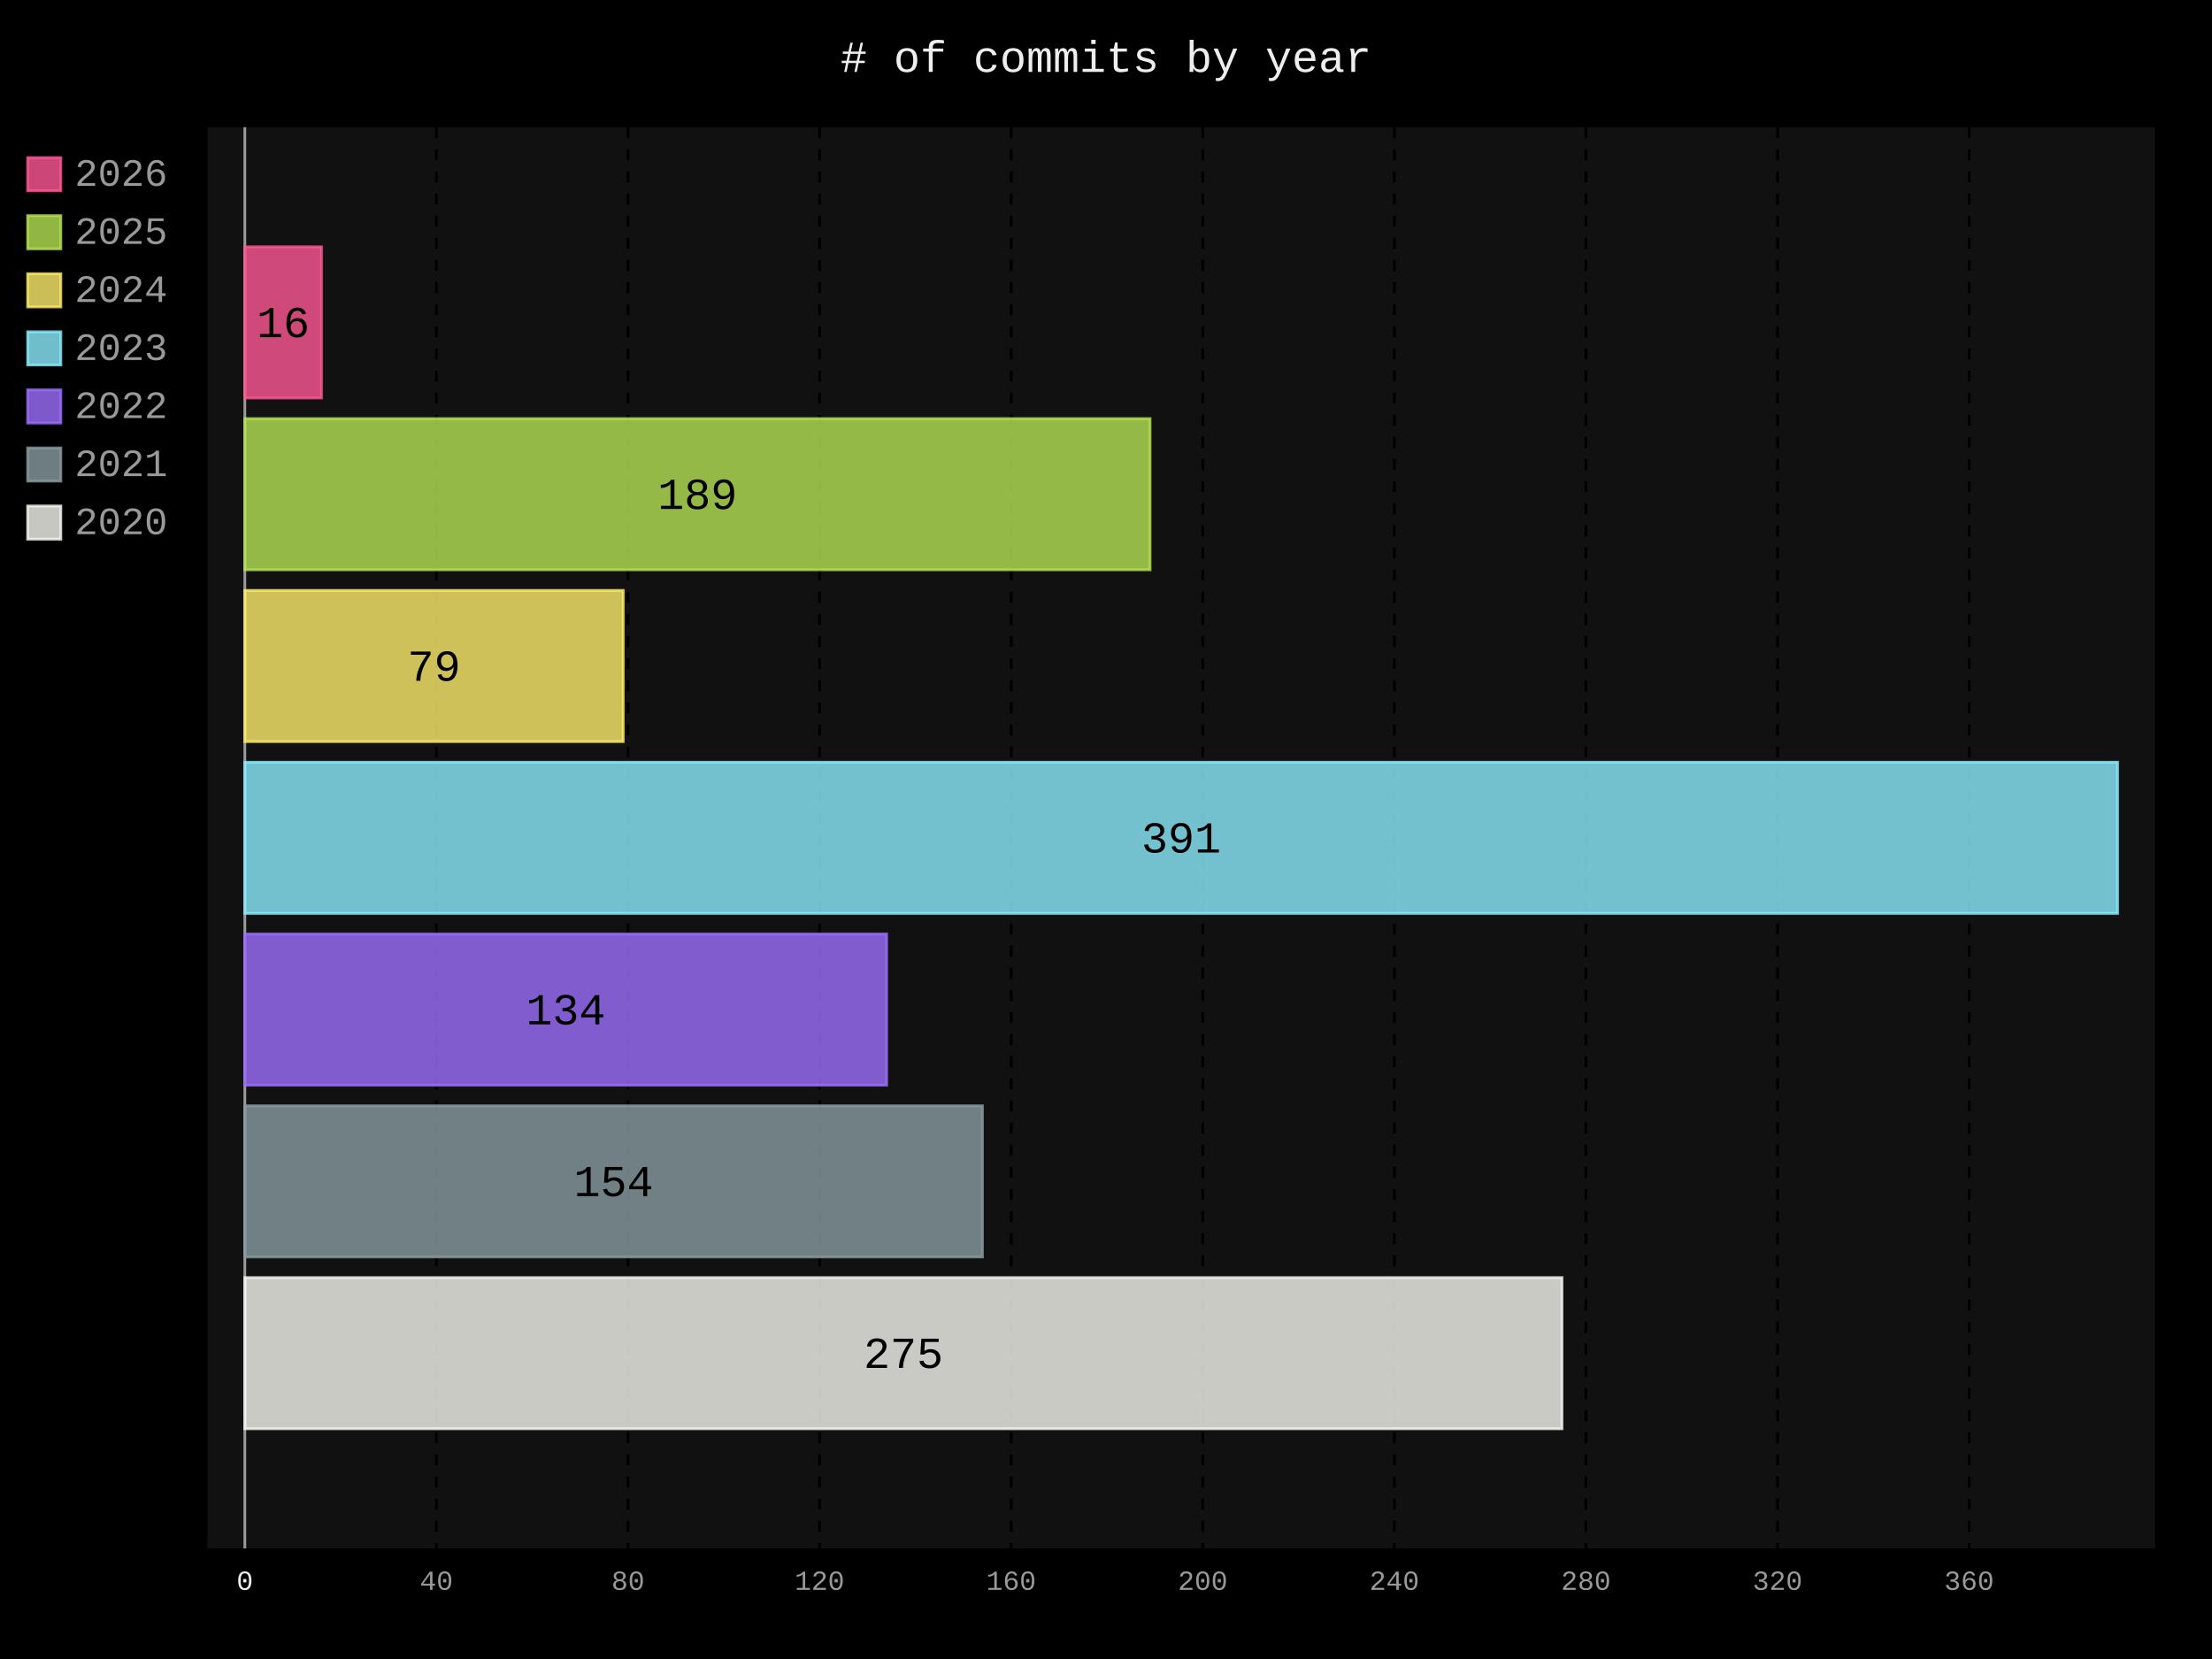
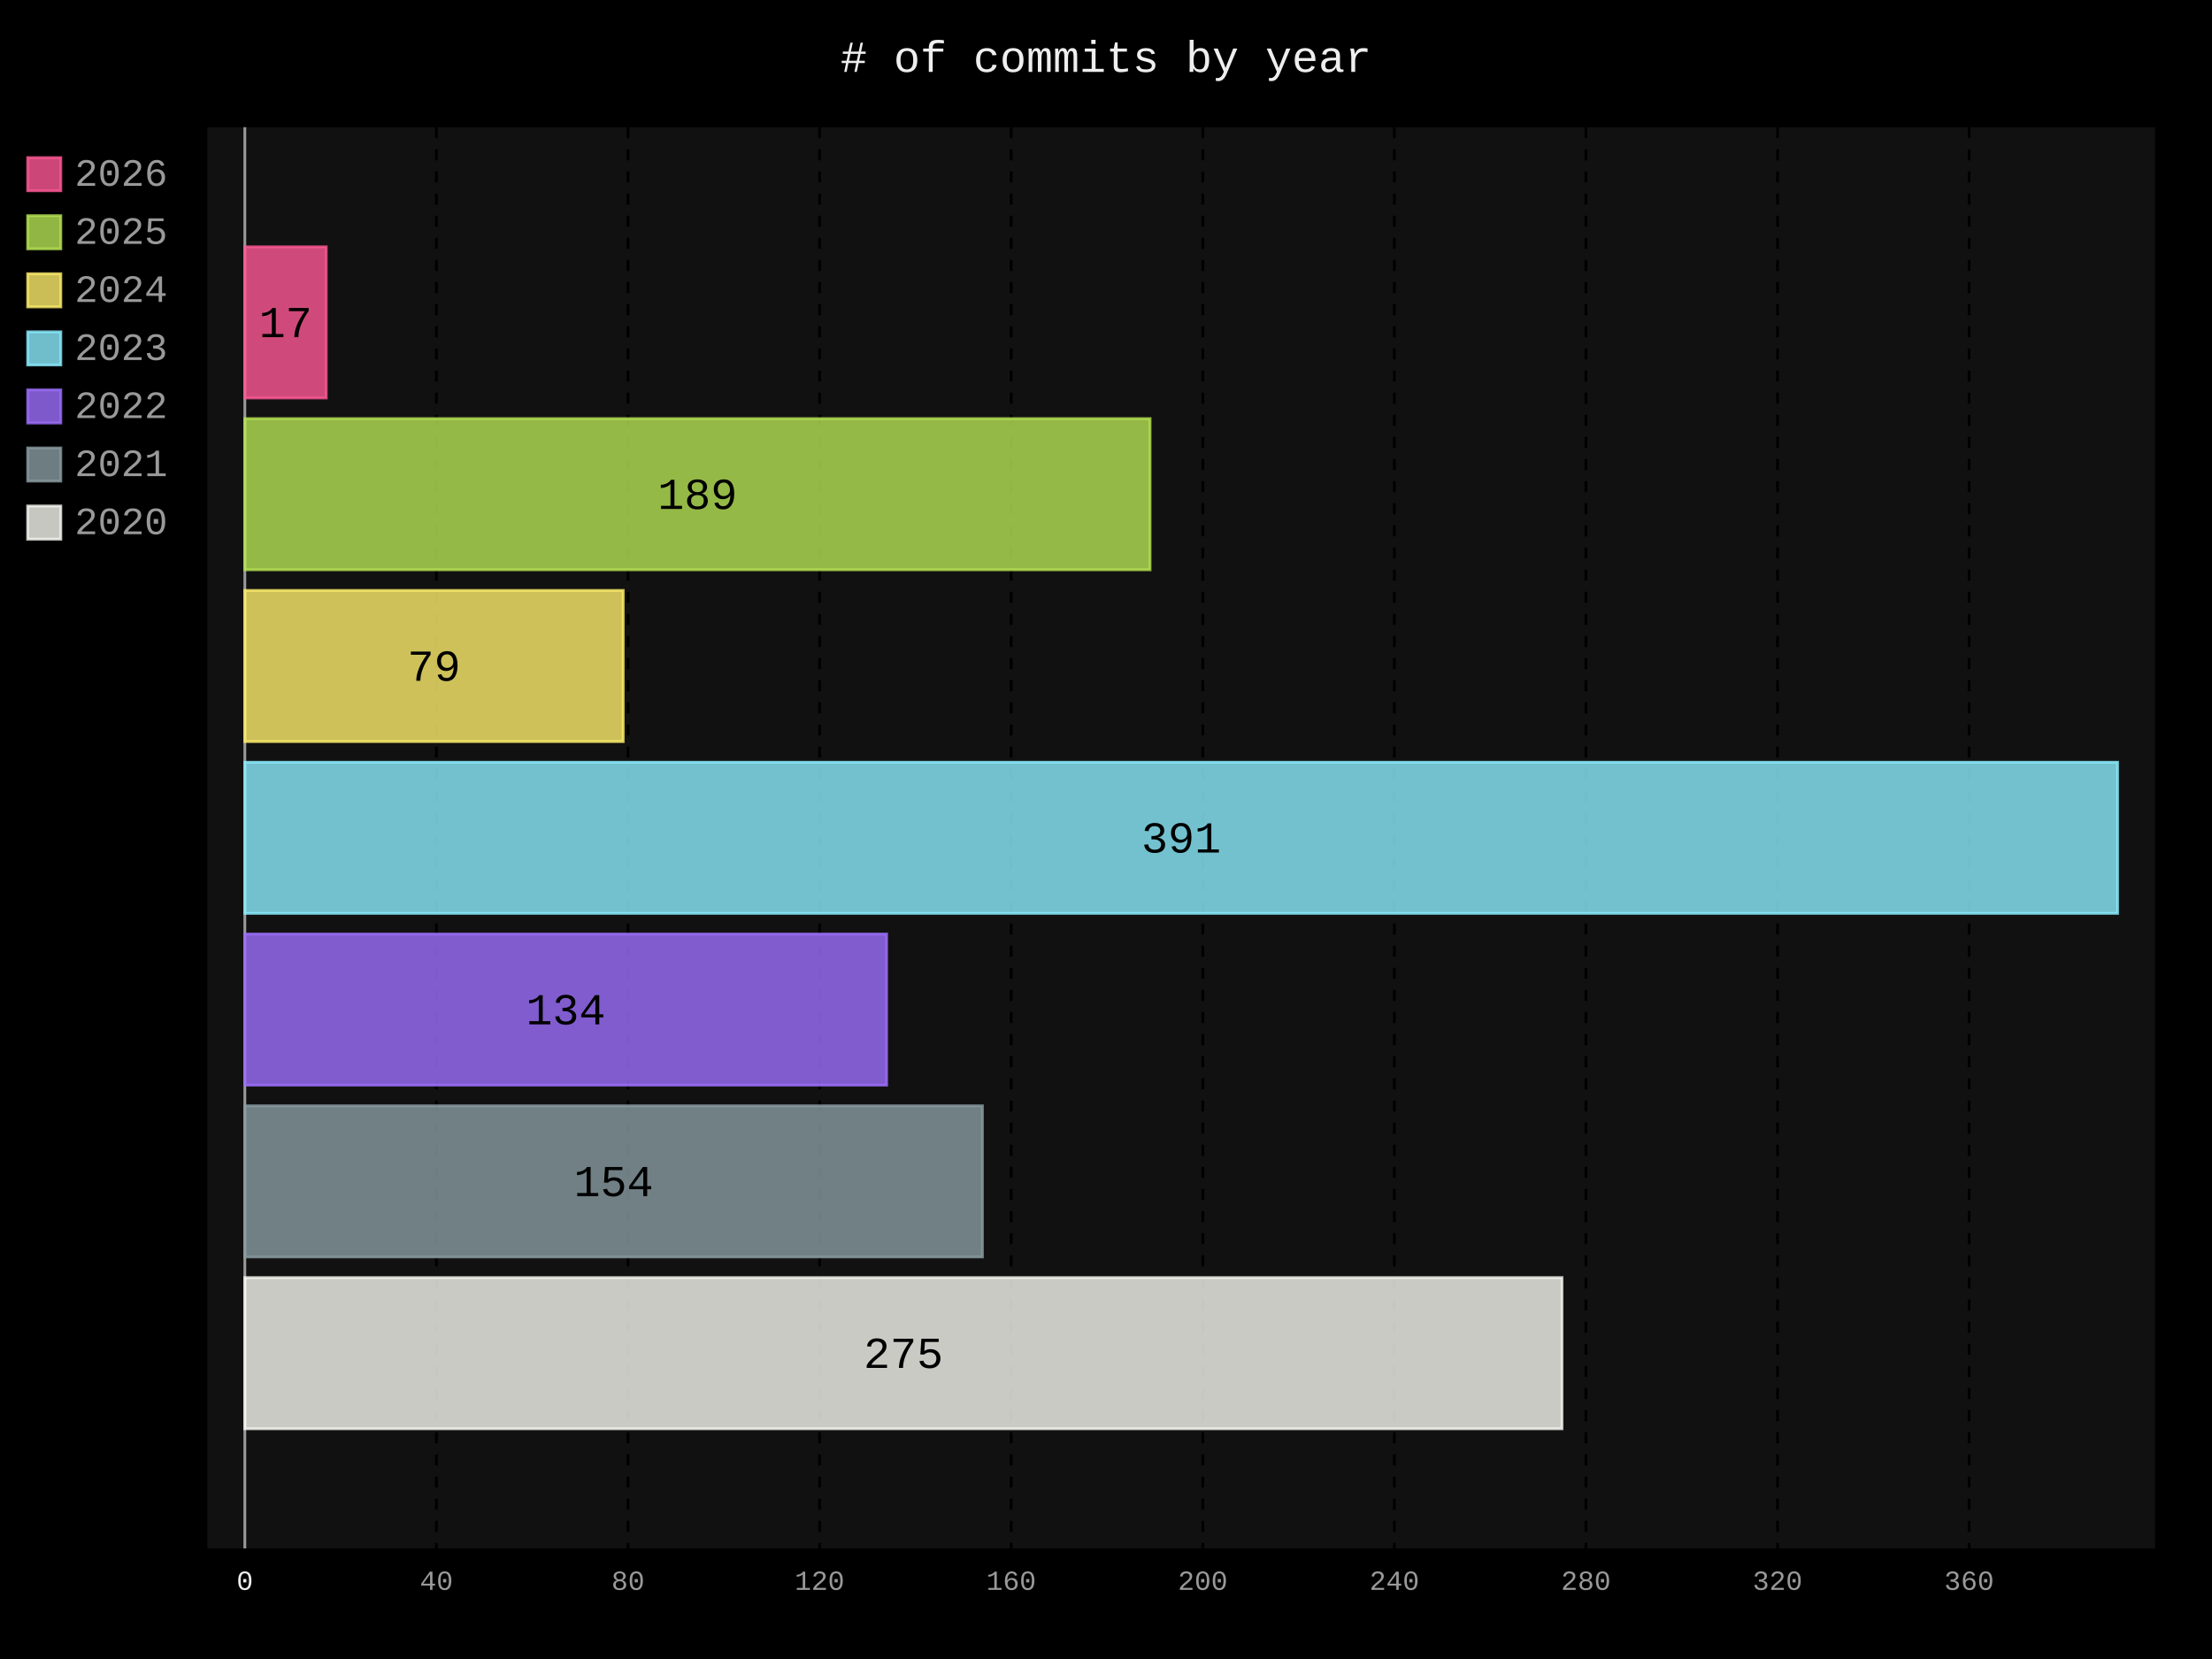
- <svg xmlns="http://www.w3.org/2000/svg" id="chart-dd189e8d-3c3a-4564-9ce3-efe9df6f688c" class="pygal-chart" viewBox="0 0 800 600">
+ <svg xmlns="http://www.w3.org/2000/svg" id="chart-3ecaf0b9-143d-4a43-b0b7-e15f8ead7651" class="pygal-chart" viewBox="0 0 800 600">
  <defs>
-     <style type="text/css">#chart-dd189e8d-3c3a-4564-9ce3-efe9df6f688c{-webkit-user-select:none;-webkit-font-smoothing:antialiased;font-family:Consolas,"Liberation Mono",Menlo,Courier,monospace}#chart-dd189e8d-3c3a-4564-9ce3-efe9df6f688c .title{font-family:Consolas,"Liberation Mono",Menlo,Courier,monospace;font-size:16px}#chart-dd189e8d-3c3a-4564-9ce3-efe9df6f688c .legends .legend text{font-family:Consolas,"Liberation Mono",Menlo,Courier,monospace;font-size:14px}#chart-dd189e8d-3c3a-4564-9ce3-efe9df6f688c .axis text{font-family:Consolas,"Liberation Mono",Menlo,Courier,monospace;font-size:10px}#chart-dd189e8d-3c3a-4564-9ce3-efe9df6f688c .axis text.major{font-family:Consolas,"Liberation Mono",Menlo,Courier,monospace;font-size:10px}#chart-dd189e8d-3c3a-4564-9ce3-efe9df6f688c .text-overlay text.value{font-family:Consolas,"Liberation Mono",Menlo,Courier,monospace;font-size:16px}#chart-dd189e8d-3c3a-4564-9ce3-efe9df6f688c .text-overlay text.label{font-family:Consolas,"Liberation Mono",Menlo,Courier,monospace;font-size:10px}#chart-dd189e8d-3c3a-4564-9ce3-efe9df6f688c .tooltip{font-family:Consolas,"Liberation Mono",Menlo,Courier,monospace;font-size:14px}#chart-dd189e8d-3c3a-4564-9ce3-efe9df6f688c text.no_data{font-family:Consolas,"Liberation Mono",Menlo,Courier,monospace;font-size:64px}
- #chart-dd189e8d-3c3a-4564-9ce3-efe9df6f688c{background-color:black}#chart-dd189e8d-3c3a-4564-9ce3-efe9df6f688c path,#chart-dd189e8d-3c3a-4564-9ce3-efe9df6f688c line,#chart-dd189e8d-3c3a-4564-9ce3-efe9df6f688c rect,#chart-dd189e8d-3c3a-4564-9ce3-efe9df6f688c circle{-webkit-transition:250ms;-moz-transition:250ms;transition:250ms}#chart-dd189e8d-3c3a-4564-9ce3-efe9df6f688c .graph &gt; .background{fill:black}#chart-dd189e8d-3c3a-4564-9ce3-efe9df6f688c .plot &gt; .background{fill:#111}#chart-dd189e8d-3c3a-4564-9ce3-efe9df6f688c .graph{fill:#999}#chart-dd189e8d-3c3a-4564-9ce3-efe9df6f688c text.no_data{fill:#eee}#chart-dd189e8d-3c3a-4564-9ce3-efe9df6f688c .title{fill:#eee}#chart-dd189e8d-3c3a-4564-9ce3-efe9df6f688c .legends .legend text{fill:#999}#chart-dd189e8d-3c3a-4564-9ce3-efe9df6f688c .legends .legend:hover text{fill:#eee}#chart-dd189e8d-3c3a-4564-9ce3-efe9df6f688c .axis .line{stroke:#eee}#chart-dd189e8d-3c3a-4564-9ce3-efe9df6f688c .axis .guide.line{stroke:#555}#chart-dd189e8d-3c3a-4564-9ce3-efe9df6f688c .axis .major.line{stroke:#999}#chart-dd189e8d-3c3a-4564-9ce3-efe9df6f688c .axis text.major{fill:#eee}#chart-dd189e8d-3c3a-4564-9ce3-efe9df6f688c .axis.y .guides:hover .guide.line,#chart-dd189e8d-3c3a-4564-9ce3-efe9df6f688c .line-graph .axis.x .guides:hover .guide.line,#chart-dd189e8d-3c3a-4564-9ce3-efe9df6f688c .stackedline-graph .axis.x .guides:hover .guide.line,#chart-dd189e8d-3c3a-4564-9ce3-efe9df6f688c .xy-graph .axis.x .guides:hover .guide.line{stroke:#eee}#chart-dd189e8d-3c3a-4564-9ce3-efe9df6f688c .axis .guides:hover text{fill:#eee}#chart-dd189e8d-3c3a-4564-9ce3-efe9df6f688c .reactive{fill-opacity:.8;stroke-opacity:.8;stroke-width:1}#chart-dd189e8d-3c3a-4564-9ce3-efe9df6f688c .ci{stroke:#999}#chart-dd189e8d-3c3a-4564-9ce3-efe9df6f688c .reactive.active,#chart-dd189e8d-3c3a-4564-9ce3-efe9df6f688c .active .reactive{fill-opacity:.4;stroke-opacity:.9;stroke-width:4}#chart-dd189e8d-3c3a-4564-9ce3-efe9df6f688c .ci .reactive.active{stroke-width:1.5}#chart-dd189e8d-3c3a-4564-9ce3-efe9df6f688c .series text{fill:#eee}#chart-dd189e8d-3c3a-4564-9ce3-efe9df6f688c .tooltip rect{fill:#111;stroke:#eee;-webkit-transition:opacity 250ms;-moz-transition:opacity 250ms;transition:opacity 250ms}#chart-dd189e8d-3c3a-4564-9ce3-efe9df6f688c .tooltip .label{fill:#999}#chart-dd189e8d-3c3a-4564-9ce3-efe9df6f688c .tooltip .label{fill:#999}#chart-dd189e8d-3c3a-4564-9ce3-efe9df6f688c .tooltip .legend{font-size:.8em;fill:#555}#chart-dd189e8d-3c3a-4564-9ce3-efe9df6f688c .tooltip .x_label{font-size:.6em;fill:#eee}#chart-dd189e8d-3c3a-4564-9ce3-efe9df6f688c .tooltip .xlink{font-size:.5em;text-decoration:underline}#chart-dd189e8d-3c3a-4564-9ce3-efe9df6f688c .tooltip .value{font-size:1.5em}#chart-dd189e8d-3c3a-4564-9ce3-efe9df6f688c .bound{font-size:.5em}#chart-dd189e8d-3c3a-4564-9ce3-efe9df6f688c .max-value{font-size:.75em;fill:#555}#chart-dd189e8d-3c3a-4564-9ce3-efe9df6f688c .map-element{fill:#111;stroke:#555 !important}#chart-dd189e8d-3c3a-4564-9ce3-efe9df6f688c .map-element .reactive{fill-opacity:inherit;stroke-opacity:inherit}#chart-dd189e8d-3c3a-4564-9ce3-efe9df6f688c .color-0,#chart-dd189e8d-3c3a-4564-9ce3-efe9df6f688c .color-0 a:visited{stroke:#ff5995;fill:#ff5995}#chart-dd189e8d-3c3a-4564-9ce3-efe9df6f688c .color-1,#chart-dd189e8d-3c3a-4564-9ce3-efe9df6f688c .color-1 a:visited{stroke:#b6e354;fill:#b6e354}#chart-dd189e8d-3c3a-4564-9ce3-efe9df6f688c .color-2,#chart-dd189e8d-3c3a-4564-9ce3-efe9df6f688c .color-2 a:visited{stroke:#feed6c;fill:#feed6c}#chart-dd189e8d-3c3a-4564-9ce3-efe9df6f688c .color-3,#chart-dd189e8d-3c3a-4564-9ce3-efe9df6f688c .color-3 a:visited{stroke:#8cedff;fill:#8cedff}#chart-dd189e8d-3c3a-4564-9ce3-efe9df6f688c .color-4,#chart-dd189e8d-3c3a-4564-9ce3-efe9df6f688c .color-4 a:visited{stroke:#9e6ffe;fill:#9e6ffe}#chart-dd189e8d-3c3a-4564-9ce3-efe9df6f688c .color-5,#chart-dd189e8d-3c3a-4564-9ce3-efe9df6f688c .color-5 a:visited{stroke:#899ca1;fill:#899ca1}#chart-dd189e8d-3c3a-4564-9ce3-efe9df6f688c .color-6,#chart-dd189e8d-3c3a-4564-9ce3-efe9df6f688c .color-6 a:visited{stroke:#f8f8f2;fill:#f8f8f2}#chart-dd189e8d-3c3a-4564-9ce3-efe9df6f688c .text-overlay .color-0 text{fill:black}#chart-dd189e8d-3c3a-4564-9ce3-efe9df6f688c .text-overlay .color-1 text{fill:black}#chart-dd189e8d-3c3a-4564-9ce3-efe9df6f688c .text-overlay .color-2 text{fill:black}#chart-dd189e8d-3c3a-4564-9ce3-efe9df6f688c .text-overlay .color-3 text{fill:black}#chart-dd189e8d-3c3a-4564-9ce3-efe9df6f688c .text-overlay .color-4 text{fill:black}#chart-dd189e8d-3c3a-4564-9ce3-efe9df6f688c .text-overlay .color-5 text{fill:black}#chart-dd189e8d-3c3a-4564-9ce3-efe9df6f688c .text-overlay .color-6 text{fill:black}
- #chart-dd189e8d-3c3a-4564-9ce3-efe9df6f688c text.no_data{text-anchor:middle}#chart-dd189e8d-3c3a-4564-9ce3-efe9df6f688c .guide.line{fill:none}#chart-dd189e8d-3c3a-4564-9ce3-efe9df6f688c .centered{text-anchor:middle}#chart-dd189e8d-3c3a-4564-9ce3-efe9df6f688c .title{text-anchor:middle}#chart-dd189e8d-3c3a-4564-9ce3-efe9df6f688c .legends .legend text{fill-opacity:1}#chart-dd189e8d-3c3a-4564-9ce3-efe9df6f688c .axis.x text{text-anchor:middle}#chart-dd189e8d-3c3a-4564-9ce3-efe9df6f688c .axis.x:not(.web) text[transform]{text-anchor:start}#chart-dd189e8d-3c3a-4564-9ce3-efe9df6f688c .axis.x:not(.web) text[transform].backwards{text-anchor:end}#chart-dd189e8d-3c3a-4564-9ce3-efe9df6f688c .axis.y text{text-anchor:end}#chart-dd189e8d-3c3a-4564-9ce3-efe9df6f688c .axis.y text[transform].backwards{text-anchor:start}#chart-dd189e8d-3c3a-4564-9ce3-efe9df6f688c .axis.y2 text{text-anchor:start}#chart-dd189e8d-3c3a-4564-9ce3-efe9df6f688c .axis.y2 text[transform].backwards{text-anchor:end}#chart-dd189e8d-3c3a-4564-9ce3-efe9df6f688c .axis .guide.line{stroke-dasharray:4,4;stroke:black}#chart-dd189e8d-3c3a-4564-9ce3-efe9df6f688c .axis .major.guide.line{stroke-dasharray:6,6;stroke:black}#chart-dd189e8d-3c3a-4564-9ce3-efe9df6f688c .horizontal .axis.y .guide.line,#chart-dd189e8d-3c3a-4564-9ce3-efe9df6f688c .horizontal .axis.y2 .guide.line,#chart-dd189e8d-3c3a-4564-9ce3-efe9df6f688c .vertical .axis.x .guide.line{opacity:0}#chart-dd189e8d-3c3a-4564-9ce3-efe9df6f688c .horizontal .axis.always_show .guide.line,#chart-dd189e8d-3c3a-4564-9ce3-efe9df6f688c .vertical .axis.always_show .guide.line{opacity:1 !important}#chart-dd189e8d-3c3a-4564-9ce3-efe9df6f688c .axis.y .guides:hover .guide.line,#chart-dd189e8d-3c3a-4564-9ce3-efe9df6f688c .axis.y2 .guides:hover .guide.line,#chart-dd189e8d-3c3a-4564-9ce3-efe9df6f688c .axis.x .guides:hover .guide.line{opacity:1}#chart-dd189e8d-3c3a-4564-9ce3-efe9df6f688c .axis .guides:hover text{opacity:1}#chart-dd189e8d-3c3a-4564-9ce3-efe9df6f688c .nofill{fill:none}#chart-dd189e8d-3c3a-4564-9ce3-efe9df6f688c .subtle-fill{fill-opacity:.2}#chart-dd189e8d-3c3a-4564-9ce3-efe9df6f688c .dot{stroke-width:1px;fill-opacity:1;stroke-opacity:1}#chart-dd189e8d-3c3a-4564-9ce3-efe9df6f688c .dot.active{stroke-width:5px}#chart-dd189e8d-3c3a-4564-9ce3-efe9df6f688c .dot.negative{fill:transparent}#chart-dd189e8d-3c3a-4564-9ce3-efe9df6f688c text,#chart-dd189e8d-3c3a-4564-9ce3-efe9df6f688c tspan{stroke:none !important}#chart-dd189e8d-3c3a-4564-9ce3-efe9df6f688c .series text.active{opacity:1}#chart-dd189e8d-3c3a-4564-9ce3-efe9df6f688c .tooltip rect{fill-opacity:.95;stroke-width:.5}#chart-dd189e8d-3c3a-4564-9ce3-efe9df6f688c .tooltip text{fill-opacity:1}#chart-dd189e8d-3c3a-4564-9ce3-efe9df6f688c .showable{visibility:hidden}#chart-dd189e8d-3c3a-4564-9ce3-efe9df6f688c .showable.shown{visibility:visible}#chart-dd189e8d-3c3a-4564-9ce3-efe9df6f688c .gauge-background{fill:rgba(229,229,229,1);stroke:none}#chart-dd189e8d-3c3a-4564-9ce3-efe9df6f688c .bg-lines{stroke:black;stroke-width:2px}</style>
+     <style type="text/css">#chart-3ecaf0b9-143d-4a43-b0b7-e15f8ead7651{-webkit-user-select:none;-webkit-font-smoothing:antialiased;font-family:Consolas,"Liberation Mono",Menlo,Courier,monospace}#chart-3ecaf0b9-143d-4a43-b0b7-e15f8ead7651 .title{font-family:Consolas,"Liberation Mono",Menlo,Courier,monospace;font-size:16px}#chart-3ecaf0b9-143d-4a43-b0b7-e15f8ead7651 .legends .legend text{font-family:Consolas,"Liberation Mono",Menlo,Courier,monospace;font-size:14px}#chart-3ecaf0b9-143d-4a43-b0b7-e15f8ead7651 .axis text{font-family:Consolas,"Liberation Mono",Menlo,Courier,monospace;font-size:10px}#chart-3ecaf0b9-143d-4a43-b0b7-e15f8ead7651 .axis text.major{font-family:Consolas,"Liberation Mono",Menlo,Courier,monospace;font-size:10px}#chart-3ecaf0b9-143d-4a43-b0b7-e15f8ead7651 .text-overlay text.value{font-family:Consolas,"Liberation Mono",Menlo,Courier,monospace;font-size:16px}#chart-3ecaf0b9-143d-4a43-b0b7-e15f8ead7651 .text-overlay text.label{font-family:Consolas,"Liberation Mono",Menlo,Courier,monospace;font-size:10px}#chart-3ecaf0b9-143d-4a43-b0b7-e15f8ead7651 .tooltip{font-family:Consolas,"Liberation Mono",Menlo,Courier,monospace;font-size:14px}#chart-3ecaf0b9-143d-4a43-b0b7-e15f8ead7651 text.no_data{font-family:Consolas,"Liberation Mono",Menlo,Courier,monospace;font-size:64px}
+ #chart-3ecaf0b9-143d-4a43-b0b7-e15f8ead7651{background-color:black}#chart-3ecaf0b9-143d-4a43-b0b7-e15f8ead7651 path,#chart-3ecaf0b9-143d-4a43-b0b7-e15f8ead7651 line,#chart-3ecaf0b9-143d-4a43-b0b7-e15f8ead7651 rect,#chart-3ecaf0b9-143d-4a43-b0b7-e15f8ead7651 circle{-webkit-transition:250ms;-moz-transition:250ms;transition:250ms}#chart-3ecaf0b9-143d-4a43-b0b7-e15f8ead7651 .graph &gt; .background{fill:black}#chart-3ecaf0b9-143d-4a43-b0b7-e15f8ead7651 .plot &gt; .background{fill:#111}#chart-3ecaf0b9-143d-4a43-b0b7-e15f8ead7651 .graph{fill:#999}#chart-3ecaf0b9-143d-4a43-b0b7-e15f8ead7651 text.no_data{fill:#eee}#chart-3ecaf0b9-143d-4a43-b0b7-e15f8ead7651 .title{fill:#eee}#chart-3ecaf0b9-143d-4a43-b0b7-e15f8ead7651 .legends .legend text{fill:#999}#chart-3ecaf0b9-143d-4a43-b0b7-e15f8ead7651 .legends .legend:hover text{fill:#eee}#chart-3ecaf0b9-143d-4a43-b0b7-e15f8ead7651 .axis .line{stroke:#eee}#chart-3ecaf0b9-143d-4a43-b0b7-e15f8ead7651 .axis .guide.line{stroke:#555}#chart-3ecaf0b9-143d-4a43-b0b7-e15f8ead7651 .axis .major.line{stroke:#999}#chart-3ecaf0b9-143d-4a43-b0b7-e15f8ead7651 .axis text.major{fill:#eee}#chart-3ecaf0b9-143d-4a43-b0b7-e15f8ead7651 .axis.y .guides:hover .guide.line,#chart-3ecaf0b9-143d-4a43-b0b7-e15f8ead7651 .line-graph .axis.x .guides:hover .guide.line,#chart-3ecaf0b9-143d-4a43-b0b7-e15f8ead7651 .stackedline-graph .axis.x .guides:hover .guide.line,#chart-3ecaf0b9-143d-4a43-b0b7-e15f8ead7651 .xy-graph .axis.x .guides:hover .guide.line{stroke:#eee}#chart-3ecaf0b9-143d-4a43-b0b7-e15f8ead7651 .axis .guides:hover text{fill:#eee}#chart-3ecaf0b9-143d-4a43-b0b7-e15f8ead7651 .reactive{fill-opacity:.8;stroke-opacity:.8;stroke-width:1}#chart-3ecaf0b9-143d-4a43-b0b7-e15f8ead7651 .ci{stroke:#999}#chart-3ecaf0b9-143d-4a43-b0b7-e15f8ead7651 .reactive.active,#chart-3ecaf0b9-143d-4a43-b0b7-e15f8ead7651 .active .reactive{fill-opacity:.4;stroke-opacity:.9;stroke-width:4}#chart-3ecaf0b9-143d-4a43-b0b7-e15f8ead7651 .ci .reactive.active{stroke-width:1.5}#chart-3ecaf0b9-143d-4a43-b0b7-e15f8ead7651 .series text{fill:#eee}#chart-3ecaf0b9-143d-4a43-b0b7-e15f8ead7651 .tooltip rect{fill:#111;stroke:#eee;-webkit-transition:opacity 250ms;-moz-transition:opacity 250ms;transition:opacity 250ms}#chart-3ecaf0b9-143d-4a43-b0b7-e15f8ead7651 .tooltip .label{fill:#999}#chart-3ecaf0b9-143d-4a43-b0b7-e15f8ead7651 .tooltip .label{fill:#999}#chart-3ecaf0b9-143d-4a43-b0b7-e15f8ead7651 .tooltip .legend{font-size:.8em;fill:#555}#chart-3ecaf0b9-143d-4a43-b0b7-e15f8ead7651 .tooltip .x_label{font-size:.6em;fill:#eee}#chart-3ecaf0b9-143d-4a43-b0b7-e15f8ead7651 .tooltip .xlink{font-size:.5em;text-decoration:underline}#chart-3ecaf0b9-143d-4a43-b0b7-e15f8ead7651 .tooltip .value{font-size:1.5em}#chart-3ecaf0b9-143d-4a43-b0b7-e15f8ead7651 .bound{font-size:.5em}#chart-3ecaf0b9-143d-4a43-b0b7-e15f8ead7651 .max-value{font-size:.75em;fill:#555}#chart-3ecaf0b9-143d-4a43-b0b7-e15f8ead7651 .map-element{fill:#111;stroke:#555 !important}#chart-3ecaf0b9-143d-4a43-b0b7-e15f8ead7651 .map-element .reactive{fill-opacity:inherit;stroke-opacity:inherit}#chart-3ecaf0b9-143d-4a43-b0b7-e15f8ead7651 .color-0,#chart-3ecaf0b9-143d-4a43-b0b7-e15f8ead7651 .color-0 a:visited{stroke:#ff5995;fill:#ff5995}#chart-3ecaf0b9-143d-4a43-b0b7-e15f8ead7651 .color-1,#chart-3ecaf0b9-143d-4a43-b0b7-e15f8ead7651 .color-1 a:visited{stroke:#b6e354;fill:#b6e354}#chart-3ecaf0b9-143d-4a43-b0b7-e15f8ead7651 .color-2,#chart-3ecaf0b9-143d-4a43-b0b7-e15f8ead7651 .color-2 a:visited{stroke:#feed6c;fill:#feed6c}#chart-3ecaf0b9-143d-4a43-b0b7-e15f8ead7651 .color-3,#chart-3ecaf0b9-143d-4a43-b0b7-e15f8ead7651 .color-3 a:visited{stroke:#8cedff;fill:#8cedff}#chart-3ecaf0b9-143d-4a43-b0b7-e15f8ead7651 .color-4,#chart-3ecaf0b9-143d-4a43-b0b7-e15f8ead7651 .color-4 a:visited{stroke:#9e6ffe;fill:#9e6ffe}#chart-3ecaf0b9-143d-4a43-b0b7-e15f8ead7651 .color-5,#chart-3ecaf0b9-143d-4a43-b0b7-e15f8ead7651 .color-5 a:visited{stroke:#899ca1;fill:#899ca1}#chart-3ecaf0b9-143d-4a43-b0b7-e15f8ead7651 .color-6,#chart-3ecaf0b9-143d-4a43-b0b7-e15f8ead7651 .color-6 a:visited{stroke:#f8f8f2;fill:#f8f8f2}#chart-3ecaf0b9-143d-4a43-b0b7-e15f8ead7651 .text-overlay .color-0 text{fill:black}#chart-3ecaf0b9-143d-4a43-b0b7-e15f8ead7651 .text-overlay .color-1 text{fill:black}#chart-3ecaf0b9-143d-4a43-b0b7-e15f8ead7651 .text-overlay .color-2 text{fill:black}#chart-3ecaf0b9-143d-4a43-b0b7-e15f8ead7651 .text-overlay .color-3 text{fill:black}#chart-3ecaf0b9-143d-4a43-b0b7-e15f8ead7651 .text-overlay .color-4 text{fill:black}#chart-3ecaf0b9-143d-4a43-b0b7-e15f8ead7651 .text-overlay .color-5 text{fill:black}#chart-3ecaf0b9-143d-4a43-b0b7-e15f8ead7651 .text-overlay .color-6 text{fill:black}
+ #chart-3ecaf0b9-143d-4a43-b0b7-e15f8ead7651 text.no_data{text-anchor:middle}#chart-3ecaf0b9-143d-4a43-b0b7-e15f8ead7651 .guide.line{fill:none}#chart-3ecaf0b9-143d-4a43-b0b7-e15f8ead7651 .centered{text-anchor:middle}#chart-3ecaf0b9-143d-4a43-b0b7-e15f8ead7651 .title{text-anchor:middle}#chart-3ecaf0b9-143d-4a43-b0b7-e15f8ead7651 .legends .legend text{fill-opacity:1}#chart-3ecaf0b9-143d-4a43-b0b7-e15f8ead7651 .axis.x text{text-anchor:middle}#chart-3ecaf0b9-143d-4a43-b0b7-e15f8ead7651 .axis.x:not(.web) text[transform]{text-anchor:start}#chart-3ecaf0b9-143d-4a43-b0b7-e15f8ead7651 .axis.x:not(.web) text[transform].backwards{text-anchor:end}#chart-3ecaf0b9-143d-4a43-b0b7-e15f8ead7651 .axis.y text{text-anchor:end}#chart-3ecaf0b9-143d-4a43-b0b7-e15f8ead7651 .axis.y text[transform].backwards{text-anchor:start}#chart-3ecaf0b9-143d-4a43-b0b7-e15f8ead7651 .axis.y2 text{text-anchor:start}#chart-3ecaf0b9-143d-4a43-b0b7-e15f8ead7651 .axis.y2 text[transform].backwards{text-anchor:end}#chart-3ecaf0b9-143d-4a43-b0b7-e15f8ead7651 .axis .guide.line{stroke-dasharray:4,4;stroke:black}#chart-3ecaf0b9-143d-4a43-b0b7-e15f8ead7651 .axis .major.guide.line{stroke-dasharray:6,6;stroke:black}#chart-3ecaf0b9-143d-4a43-b0b7-e15f8ead7651 .horizontal .axis.y .guide.line,#chart-3ecaf0b9-143d-4a43-b0b7-e15f8ead7651 .horizontal .axis.y2 .guide.line,#chart-3ecaf0b9-143d-4a43-b0b7-e15f8ead7651 .vertical .axis.x .guide.line{opacity:0}#chart-3ecaf0b9-143d-4a43-b0b7-e15f8ead7651 .horizontal .axis.always_show .guide.line,#chart-3ecaf0b9-143d-4a43-b0b7-e15f8ead7651 .vertical .axis.always_show .guide.line{opacity:1 !important}#chart-3ecaf0b9-143d-4a43-b0b7-e15f8ead7651 .axis.y .guides:hover .guide.line,#chart-3ecaf0b9-143d-4a43-b0b7-e15f8ead7651 .axis.y2 .guides:hover .guide.line,#chart-3ecaf0b9-143d-4a43-b0b7-e15f8ead7651 .axis.x .guides:hover .guide.line{opacity:1}#chart-3ecaf0b9-143d-4a43-b0b7-e15f8ead7651 .axis .guides:hover text{opacity:1}#chart-3ecaf0b9-143d-4a43-b0b7-e15f8ead7651 .nofill{fill:none}#chart-3ecaf0b9-143d-4a43-b0b7-e15f8ead7651 .subtle-fill{fill-opacity:.2}#chart-3ecaf0b9-143d-4a43-b0b7-e15f8ead7651 .dot{stroke-width:1px;fill-opacity:1;stroke-opacity:1}#chart-3ecaf0b9-143d-4a43-b0b7-e15f8ead7651 .dot.active{stroke-width:5px}#chart-3ecaf0b9-143d-4a43-b0b7-e15f8ead7651 .dot.negative{fill:transparent}#chart-3ecaf0b9-143d-4a43-b0b7-e15f8ead7651 text,#chart-3ecaf0b9-143d-4a43-b0b7-e15f8ead7651 tspan{stroke:none !important}#chart-3ecaf0b9-143d-4a43-b0b7-e15f8ead7651 .series text.active{opacity:1}#chart-3ecaf0b9-143d-4a43-b0b7-e15f8ead7651 .tooltip rect{fill-opacity:.95;stroke-width:.5}#chart-3ecaf0b9-143d-4a43-b0b7-e15f8ead7651 .tooltip text{fill-opacity:1}#chart-3ecaf0b9-143d-4a43-b0b7-e15f8ead7651 .showable{visibility:hidden}#chart-3ecaf0b9-143d-4a43-b0b7-e15f8ead7651 .showable.shown{visibility:visible}#chart-3ecaf0b9-143d-4a43-b0b7-e15f8ead7651 .gauge-background{fill:rgba(229,229,229,1);stroke:none}#chart-3ecaf0b9-143d-4a43-b0b7-e15f8ead7651 .bg-lines{stroke:black;stroke-width:2px}</style>
  </defs>
  <g class="graph horizontalbar-graph horizontal">
    <rect x="0" y="0" width="800" height="600" class="background" />
    <g transform="translate(75, 46)" class="plot">
      <rect x="0" y="0" width="704.4" height="514" class="background" />
      <g class="axis x always_show">
        <g class="guides">
          <path d="M13.546 0 v514" class="axis major line" />
          <text x="13.546" y="529.0" class="major">0</text>
        </g>
        <g class="guides">
          <path d="M82.836 0 v514" class="guide line" />
          <text x="82.836" y="529.0" class="">40</text>
        </g>
        <g class="guides">
          <path d="M152.126 0 v514" class="guide line" />
          <text x="152.126" y="529.0" class="">80</text>
        </g>
        <g class="guides">
          <path d="M221.416 0 v514" class="guide line" />
          <text x="221.416" y="529.0" class="">120</text>
        </g>
        <g class="guides">
          <path d="M290.705 0 v514" class="guide line" />
          <text x="290.705" y="529.0" class="">160</text>
        </g>
        <g class="guides">
          <path d="M359.995 0 v514" class="guide line" />
          <text x="359.995" y="529.0" class="">200</text>
        </g>
        <g class="guides">
          <path d="M429.285 0 v514" class="guide line" />
          <text x="429.285" y="529.0" class="">240</text>
        </g>
        <g class="guides">
          <path d="M498.575 0 v514" class="guide line" />
          <text x="498.575" y="529.0" class="">280</text>
        </g>
        <g class="guides">
          <path d="M567.864 0 v514" class="guide line" />
          <text x="567.864" y="529.0" class="">320</text>
        </g>
        <g class="guides">
          <path d="M637.154 0 v514" class="guide line" />
          <text x="637.154" y="529.0" class="">360</text>
        </g>
      </g>
      <g class="series serie-6 color-6">
        <g class="bars">
          <g class="bar">
            <rect x="13.546" y="416.058" rx="0" ry="0" width="476.367" height="54.676" class="rect reactive tooltip-trigger" />
          </g>
        </g>
      </g>
      <g class="series serie-5 color-5">
        <g class="bars">
          <g class="bar">
            <rect x="13.546" y="353.926" rx="0" ry="0" width="266.766" height="54.676" class="rect reactive tooltip-trigger" />
          </g>
        </g>
      </g>
      <g class="series serie-4 color-4">
        <g class="bars">
          <g class="bar">
            <rect x="13.546" y="291.794" rx="0" ry="0" width="232.121" height="54.676" class="rect reactive tooltip-trigger" />
          </g>
        </g>
      </g>
      <g class="series serie-3 color-3">
        <g class="bars">
          <g class="bar">
            <rect x="13.546" y="229.662" rx="0" ry="0" width="677.308" height="54.676" class="rect reactive tooltip-trigger" />
          </g>
        </g>
      </g>
      <g class="series serie-2 color-2">
        <g class="bars">
          <g class="bar">
            <rect x="13.546" y="167.53" rx="0" ry="0" width="136.847" height="54.676" class="rect reactive tooltip-trigger" />
          </g>
        </g>
      </g>
      <g class="series serie-1 color-1">
        <g class="bars">
          <g class="bar">
            <rect x="13.546" y="105.398" rx="0" ry="0" width="327.394" height="54.676" class="rect reactive tooltip-trigger" />
          </g>
        </g>
      </g>
      <g class="series serie-0 color-0">
        <g class="bars">
          <g class="bar">
-             <rect x="13.546" y="43.266" rx="0" ry="0" width="27.716" height="54.676" class="rect reactive tooltip-trigger" />
+             <rect x="13.546" y="43.266" rx="0" ry="0" width="29.448" height="54.676" class="rect reactive tooltip-trigger" />
          </g>
        </g>
      </g>
    </g>
    <g class="titles">
      <text x="400.0" y="26" class="title plot_title"># of commits by year</text>
    </g>
    <g transform="translate(75, 46)" class="plot overlay">
      <g class="series serie-6 color-6" />
      <g class="series serie-5 color-5" />
      <g class="series serie-4 color-4" />
      <g class="series serie-3 color-3" />
      <g class="series serie-2 color-2" />
      <g class="series serie-1 color-1" />
      <g class="series serie-0 color-0" />
    </g>
    <g transform="translate(75, 46)" class="plot text-overlay">
      <g class="series serie-6 color-6">
        <text text-anchor="middle" x="251.73" y="448.729" class="value">275</text>
      </g>
      <g class="series serie-5 color-5">
        <text text-anchor="middle" x="146.929" y="386.597" class="value">154</text>
      </g>
      <g class="series serie-4 color-4">
        <text text-anchor="middle" x="129.607" y="324.465" class="value">134</text>
      </g>
      <g class="series serie-3 color-3">
        <text text-anchor="middle" x="352.2" y="262.333" class="value">391</text>
      </g>
      <g class="series serie-2 color-2">
        <text text-anchor="middle" x="81.97" y="200.201" class="value">79</text>
      </g>
      <g class="series serie-1 color-1">
        <text text-anchor="middle" x="177.243" y="138.07" class="value">189</text>
      </g>
      <g class="series serie-0 color-0">
-         <text text-anchor="middle" x="27.404" y="75.938" class="value">16</text>
+         <text text-anchor="middle" x="28.27" y="75.938" class="value">17</text>
      </g>
    </g>
    <g transform="translate(75, 46)" class="plot tooltip-overlay">
      <g transform="translate(0 0)" style="opacity: 0" class="tooltip">
        <rect rx="0" ry="0" width="0" height="0" class="tooltip-box" />
        <g class="text" />
      </g>
    </g>
    <g transform="translate(10, 56)" class="legends">
      <g id="activate-serie-0" class="legend reactive activate-serie">
        <rect x="0.0" y="1.0" width="12" height="12" class="color-0 reactive" />
        <text x="17.0" y="11.2">2026</text>
      </g>
      <g id="activate-serie-1" class="legend reactive activate-serie">
        <rect x="0.0" y="22.0" width="12" height="12" class="color-1 reactive" />
        <text x="17.0" y="32.2">2025</text>
      </g>
      <g id="activate-serie-2" class="legend reactive activate-serie">
        <rect x="0.0" y="43.0" width="12" height="12" class="color-2 reactive" />
        <text x="17.0" y="53.2">2024</text>
      </g>
      <g id="activate-serie-3" class="legend reactive activate-serie">
        <rect x="0.0" y="64.0" width="12" height="12" class="color-3 reactive" />
        <text x="17.0" y="74.2">2023</text>
      </g>
      <g id="activate-serie-4" class="legend reactive activate-serie">
        <rect x="0.0" y="85.0" width="12" height="12" class="color-4 reactive" />
        <text x="17.0" y="95.2">2022</text>
      </g>
      <g id="activate-serie-5" class="legend reactive activate-serie">
        <rect x="0.0" y="106.0" width="12" height="12" class="color-5 reactive" />
        <text x="17.0" y="116.2">2021</text>
      </g>
      <g id="activate-serie-6" class="legend reactive activate-serie">
        <rect x="0.0" y="127.0" width="12" height="12" class="color-6 reactive" />
        <text x="17.0" y="137.2">2020</text>
      </g>
    </g>
    <g transform="translate(790, 56)" class="legends" />
  </g>
</svg>
